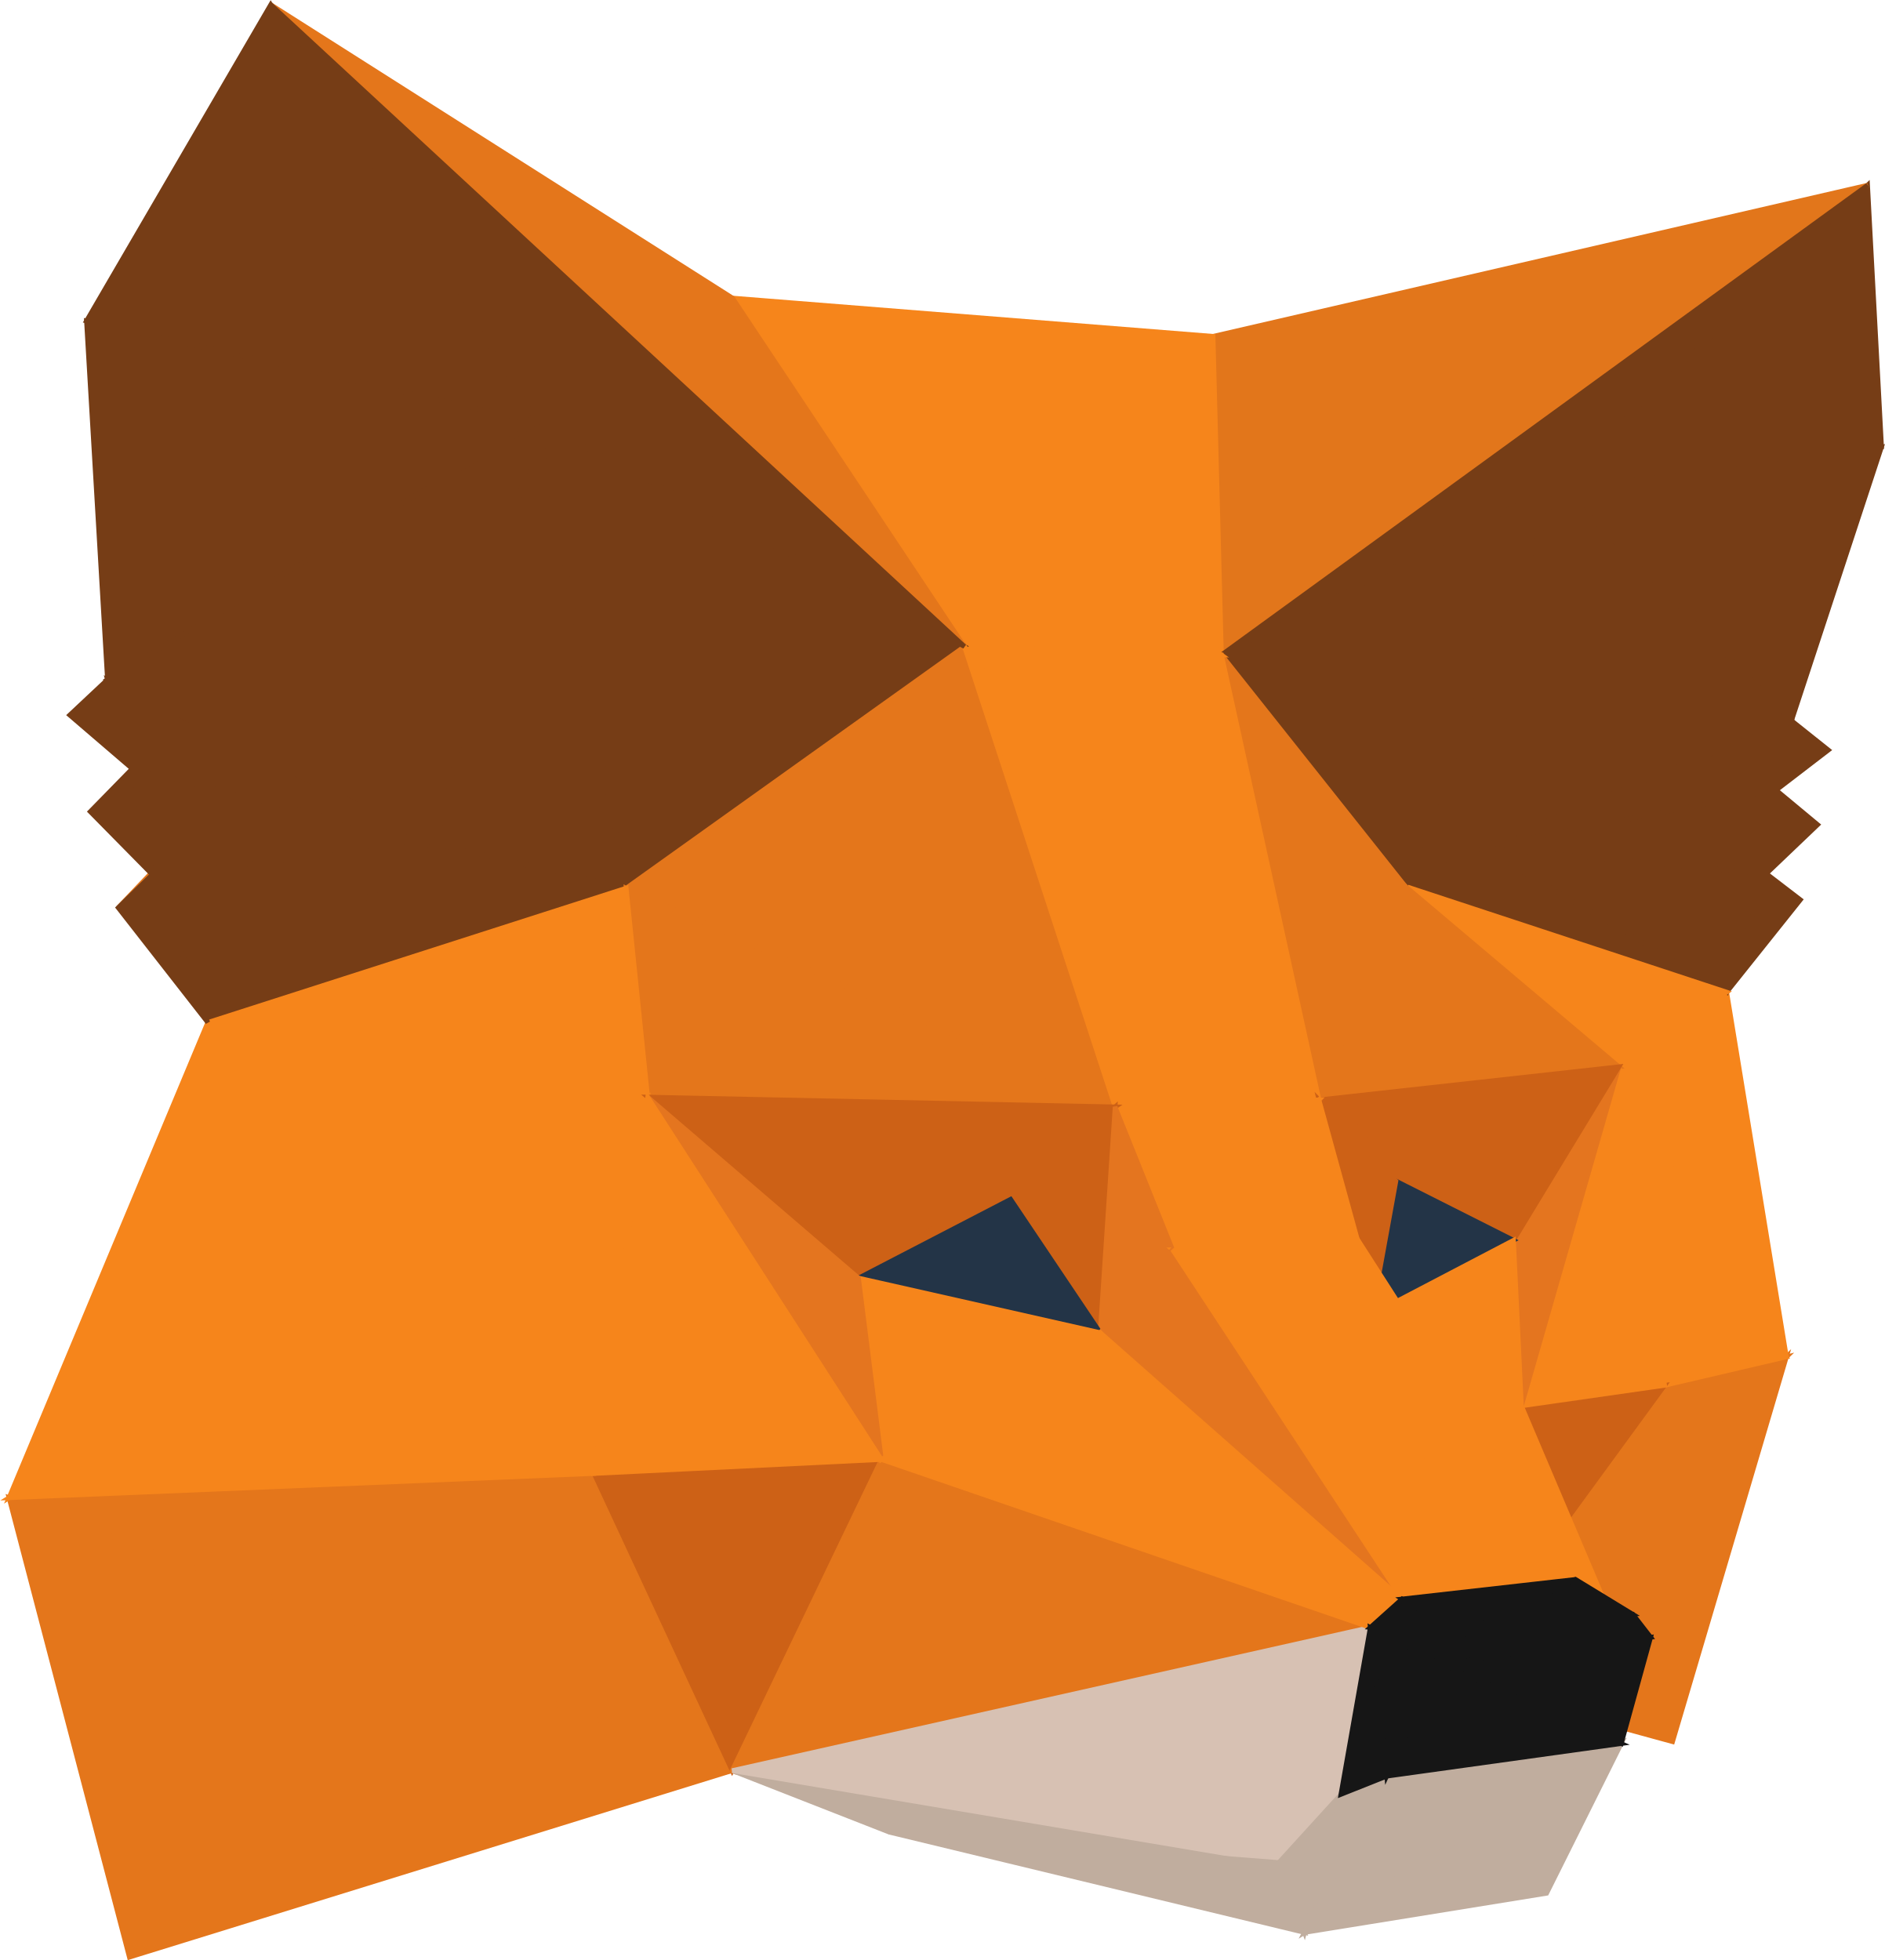
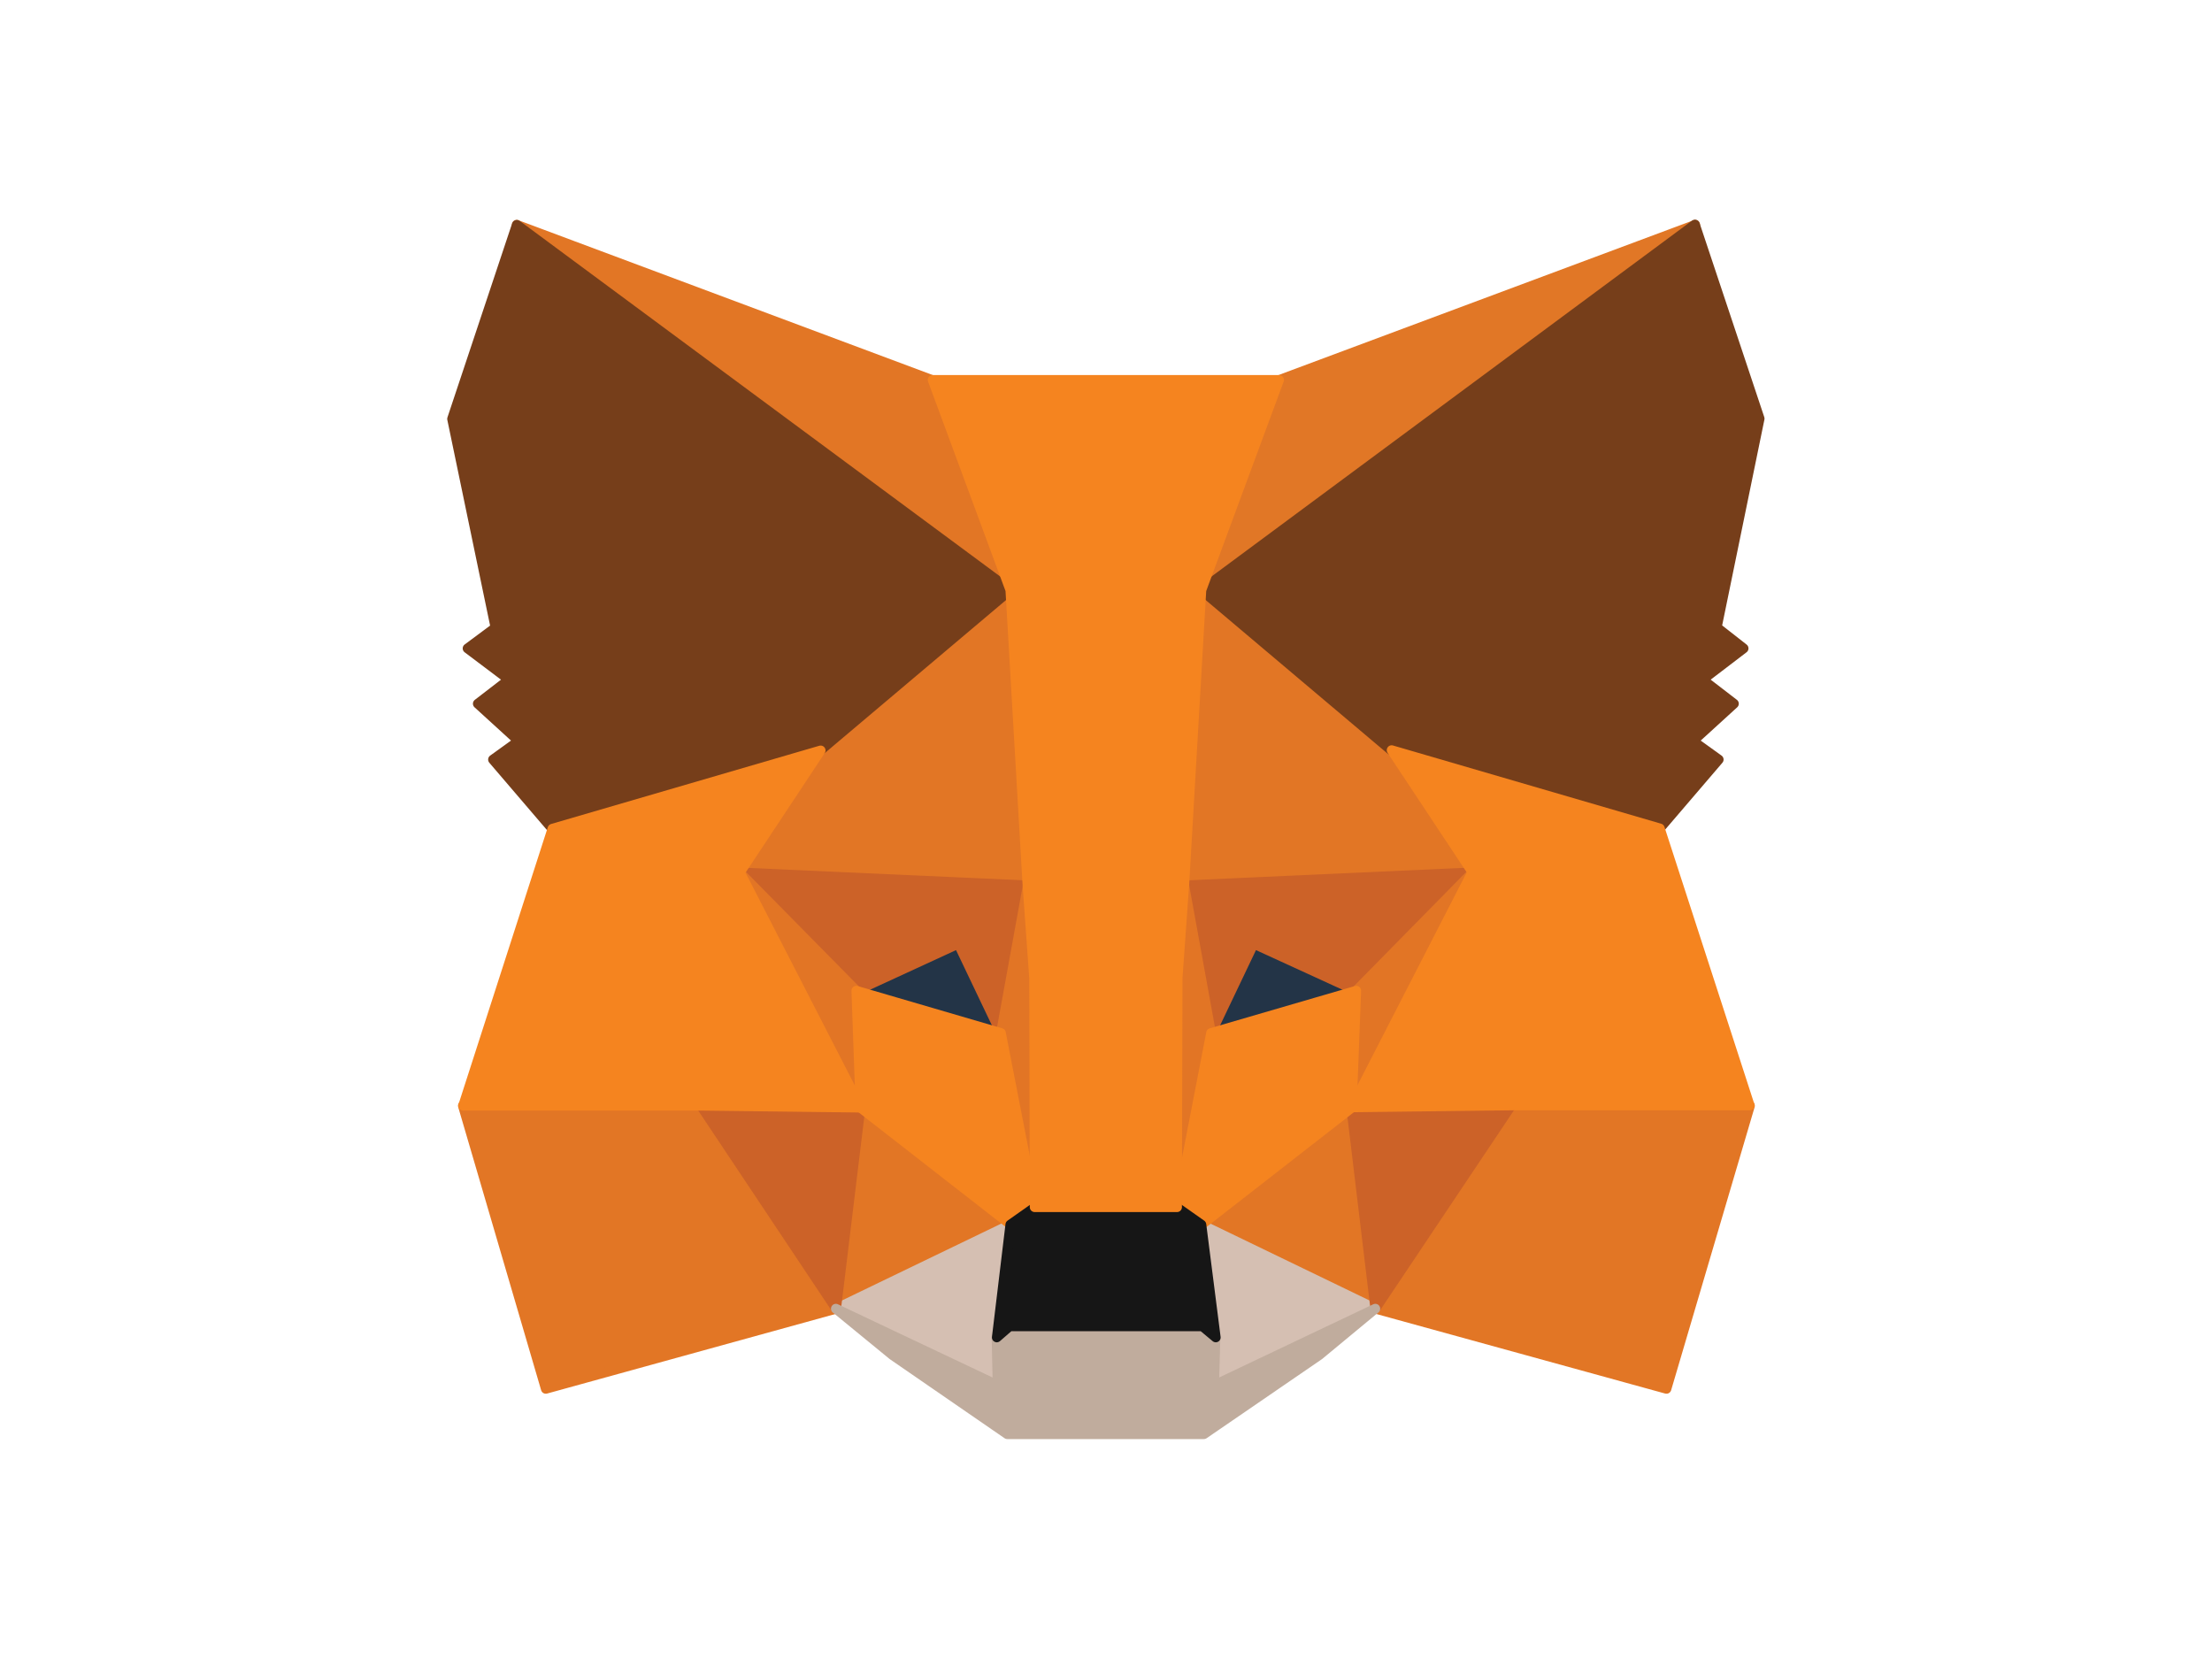
- <svg xmlns="http://www.w3.org/2000/svg" id="Layer_1" viewBox="0 0 404 420.2" width="2404" height="2500">
-   <style>.st0{fill:#e4761b;stroke:#e4761b}.st1{fill:#f6851b;stroke:#f6851b}.st2{fill:#763d16;stroke:#763d16}.st3{fill:#e2761b;stroke:#e2761b}.st4{fill:#c0ad9e;stroke:#c0ad9e}.st5{fill:#cd6116;stroke:#cd6116}.st6{fill:#e4751f;stroke:#e4751f}.st7{fill:#233447;stroke:#233447}.st8{fill:#d7c1b3;stroke:#d7c1b3}.st9{fill:#161616;stroke:#161616}</style>
-   <path class="st0" d="M382.9 290.9l-24.4 82.5-47.9-13.1z" />
-   <path class="st0" d="M310.6 360.3l46.2-63.3 26.1-6.1z" />
-   <path class="st1" d="M347 228.7l35.9 62.2-26.1 6.1zM347 228.7l23.1-16 12.8 78.2z" />
-   <path class="st2" d="M317.6 181.7l66.4-27.2-3.3 14.9zM378.6 187.3l-61-5.6 63.1-12.3z" />
-   <path class="st2" d="M378.6 187.3l-8.5 25.4-52.5-31zM391.9 160.8l-11.2 8.6 3.3-14.9zM378.6 187.3l2.1-17.9 8.9 7.4z" />
-   <path class="st3" d="M259.1 340.2l16.6 5.3 34.9 14.8z" />
-   <path class="st2" d="M370.1 212.7l8.5-25.4 7.3 5.6zM370.1 212.7L301.2 190l16.4-8.3z" />
-   <path class="st2" d="M334 103.8l-16.4 77.9-16.4 8.3z" />
-   <path class="st2" d="M384 154.5l-66.4 27.2 16.4-77.9z" />
-   <path class="st2" d="M334 103.8l69.3-8-19.3 58.7z" />
-   <path class="st1" d="M370.1 212.7l-23.1 16-45.8-38.7z" />
-   <path class="st2" d="M400.3 39.7l3 56.1-69.3 8z" />
-   <path class="st3" d="M400.3 39.7L261.8 140.4 260 72.1z" />
-   <path class="st1" d="M157 63.9l103 8.2 1.8 68.3z" />
-   <path class="st2" d="M301.2 190l-39.4-49.6 72.2-36.6z" />
-   <path class="st0" d="M301.2 190l45.8 38.7-64.3 7.1z" />
-   <path class="st0" d="M282.7 235.8l-20.9-95.4 39.4 49.6z" />
-   <path class="st2" d="M334 103.8l-72.2 36.6L400.3 39.7z" />
-   <path class="st4" d="M157.9 358.7l32.7 34.1-44.5-40.5z" />
-   <path class="st5" d="M310.6 360.3l15.5-58.9 30.7-4.4z" />
-   <path class="st3" d="M25.3 194.6l56.6-59.5-49.3 52.4z" />
-   <path class="st1" d="M356.8 297l-30.7 4.4 20.9-72.7zM261.8 140.4l-55.1-1.8L157 63.9z" />
-   <path class="st6" d="M347 228.7l-20.9 72.7-1.7-35.5z" />
-   <path class="st5" d="M282.7 235.8l64.3-7.1-22.6 37.2z" />
-   <path class="st1" d="M206.7 138.6l55.1 1.8 20.9 95.4z" />
-   <path class="st0" d="M206.7 138.6L58 1l99 62.9zM156.9 379.6l-129.2 40-25.8-98.5z" />
-   <path class="st2" d="M44.5 219.2l48.8-38.3 40.9 9.5z" />
-   <path class="st2" d="M134.2 190.4l-40.9-9.5 21.9-90.4z" />
-   <path class="st2" d="M32.6 187.5l60.7-6.6-48.8 38.3z" />
-   <path class="st5" d="M324.4 265.9l-25.2-12.7-16.5-17.4z" />
-   <path class="st2" d="M32.6 187.5l-4.3-22.7 65 16.1z" />
-   <path class="st7" d="M294 281.8l5.2-28.6 25.2 12.7z" />
-   <path class="st1" d="M326.1 301.4L294 281.8l30.4-15.9z" />
-   <path class="st2" d="M93.3 180.9l-65-16.1-5.3-19.1zM115.2 90.5l-21.9 90.4L23 145.7zM115.2 90.5l91.5 48.1-72.5 51.8z" />
-   <path class="st0" d="M134.2 190.4l72.5-51.8 32.3 98.7zM239 237.3l-100.2-2.1-4.6-44.8z" />
-   <path class="st1" d="M44.5 219.2l89.7-28.8 4.6 44.8zM282.7 235.8l-43.7 1.5-32.3-98.7z" />
-   <path class="st5" d="M299.2 253.2l-5.2 28.6-11.3-46z" />
-   <path class="st2" d="M58 1l148.7 137.6-91.5-48.1z" />
-   <path class="st0" d="M1.9 321.1l125.4-5.2 29.6 63.7z" />
-   <path class="st5" d="M156.9 379.6l-29.6-63.7 61.6-3z" />
-   <path class="st1" d="M294 281.8l32.1 19.6 17.7 41.7zM138.8 235.2L1.9 321.1l42.6-101.9zM127.3 315.9L1.9 321.1l136.9-85.9zM282.7 235.8l8.2 29.8-39.6 2.3zM251.3 267.9L239 237.3l43.7-1.5z" />
-   <path class="st4" d="M190.6 392.8l-33.7-13.2 117.2 19.7z" />
-   <path class="st2" d="M44.5 219.2l-19.2-24.6 7.3-7.1z" />
-   <path class="st8" d="M287.4 384.7l-13.3 14.6-117.2-19.7z" />
-   <path class="st0" d="M293.7 348.9l-136.8 30.7 32-66.7z" />
-   <path class="st8" d="M156.9 379.6l136.8-30.7-6.3 35.8z" />
-   <path class="st2" d="M23 145.7l-4.5-76.9 96.7 21.7zM32.6 187.5L19.3 174l9-9.2z" />
-   <path class="st5" d="M216.6 257.1l22.4-19.8-3.2 48.4z" />
-   <path class="st5" d="M239 237.3l-22.4 19.8L184 274z" />
-   <path class="st1" d="M343.8 343.1l-6.1-4.5-43.7-56.8z" />
-   <path class="st5" d="M184 274l-45.2-38.8 100.2 2.1z" />
-   <path class="st6" d="M235.8 285.7l3.2-48.4 12.3 30.6z" />
-   <path class="st2" d="M14.9 153.3l8.1-7.6 5.3 19.1z" />
-   <path class="st7" d="M235.8 285.7L184 274l32.6-16.9z" />
-   <path class="st2" d="M115.2 90.5L18.5 68.8 58 1z" />
-   <path class="st4" d="M274.1 399.3l5.5 15-89-21.5z" />
-   <path class="st1" d="M188.9 312.9L184 274l51.8 11.7z" />
-   <path class="st6" d="M138.8 235.2L184 274l4.9 38.9z" />
-   <path class="st1" d="M251.3 267.9l39.6-2.3 46.8 73zM138.8 235.2l50.1 77.7-61.6 3z" />
-   <path class="st6" d="M251.3 267.9l49.2 74.9-64.7-57.1z" />
-   <path class="st1" d="M235.8 285.7l64.7 57.1-6.8 6.1z" />
-   <path class="st1" d="M293.7 348.9l-104.8-36 46.9-27.2zM337.7 338.6l-37.2 4.2-49.2-74.9z" />
-   <path class="st4" d="M347.5 373.8l-16 32.1-51.9 8.4zM279.6 414.3l-5.5-15 13.3-14.6z" />
-   <path class="st4" d="M287.4 384.7l9.8-3.9-17.6 33.5zM279.6 414.3l17.6-33.5 50.3-7z" />
-   <path class="st9" d="M337.7 338.6l12.3 7.5-37.4 4.5z" />
-   <path class="st9" d="M312.6 350.6l-12.1-7.8 37.2-4.2zM308.3 356.5l45.5-5.5-6.3 22.8z" />
-   <path class="st9" d="M347.5 373.8l-50.3 7 11.1-24.3zM297.2 380.8l-9.8 3.9 6.3-35.8zM293.7 348.9l6.8-6.1 12.1 7.8zM350 346.1l3.8 4.9-45.5 5.5z" />
-   <path class="st9" d="M308.3 356.5l4.3-5.9 37.4-4.5zM293.7 348.9l14.6 7.6-11.1 24.3z" />
-   <path class="st9" d="M312.6 350.6l-4.3 5.9-14.6-7.6z" />
+ <svg xmlns="http://www.w3.org/2000/svg" version="1.0" id="katman_1" x="0px" y="0px" viewBox="0 0 800 600" style="enable-background:new 0 0 800 600;" xml:space="preserve">
+   <style type="text/css">
+ 	.st0{fill:#E17726;stroke:#E17726;stroke-width:3.517;stroke-linecap:round;stroke-linejoin:round;}
+ 	.st1{fill:#E27625;stroke:#E27625;stroke-width:3.517;stroke-linecap:round;stroke-linejoin:round;}
+ 	.st2{fill:#D5BFB2;stroke:#D5BFB2;stroke-width:3.517;stroke-linecap:round;stroke-linejoin:round;}
+ 	.st3{fill:#233447;stroke:#233447;stroke-width:3.517;stroke-linecap:round;stroke-linejoin:round;}
+ 	.st4{fill:#CC6228;stroke:#CC6228;stroke-width:3.517;stroke-linecap:round;stroke-linejoin:round;}
+ 	.st5{fill:#E27525;stroke:#E27525;stroke-width:3.517;stroke-linecap:round;stroke-linejoin:round;}
+ 	.st6{fill:#F5841F;stroke:#F5841F;stroke-width:3.517;stroke-linecap:round;stroke-linejoin:round;}
+ 	.st7{fill:#C0AC9D;stroke:#C0AC9D;stroke-width:3.517;stroke-linecap:round;stroke-linejoin:round;}
+ 	.st8{fill:#161616;stroke:#161616;stroke-width:3.517;stroke-linecap:round;stroke-linejoin:round;}
+ 	.st9{fill:#763E1A;stroke:#763E1A;stroke-width:3.517;stroke-linecap:round;stroke-linejoin:round;}
+ </style>
+   <g>
+     <path class="st0" d="M613.1,81.3L428.3,218l34.4-80.6L613.1,81.3z" />
+     <path class="st1" d="M186.9,81.3l183.1,138l-32.7-81.8L186.9,81.3z" />
+     <path class="st1" d="M546.6,398.2l-49.2,75.1l105.3,29l30.2-102.4L546.6,398.2z" />
+     <path class="st1" d="M167.4,399.9l30,102.4l105.1-29l-49-75.1L167.4,399.9z" />
+     <path class="st1" d="M296.8,271.4l-29.2,44.1l104.2,4.7l-3.5-112.1L296.8,271.4z" />
+     <path class="st1" d="M503.2,271.4l-72.5-64.5l-2.4,113.4l104.2-4.7L503.2,271.4z" />
+     <path class="st1" d="M302.4,473.3l63-30.4l-54.3-42.3L302.4,473.3z" />
+     <path class="st1" d="M434.5,442.9l62.9,30.4l-8.6-72.7L434.5,442.9z" />
+     <path class="st2" d="M497.4,473.3l-62.9-30.4l5.1,40.8l-0.5,17.3L497.4,473.3z" />
+     <path class="st2" d="M302.4,473.3l58.5,27.7l-0.4-17.3l4.9-40.8L302.4,473.3z" />
+     <path class="st3" d="M362,373.6l-52.3-15.3l36.9-17L362,373.6z" />
+     <path class="st3" d="M438,373.6l15.4-32.3l37.1,17L438,373.6z" />
+     <path class="st4" d="M302.4,473.3l9.1-75.1l-58.1,1.6L302.4,473.3z" />
+     <path class="st4" d="M488.4,398.2l9,75.1l49.2-73.5L488.4,398.2z" />
+     <path class="st4" d="M532.5,315.5l-104.2,4.7l9.7,53.4l15.4-32.3l37.1,17L532.5,315.5z" />
+     <path class="st4" d="M309.7,358.3l36.9-17l15.4,32.3l9.7-53.4l-104.2-4.7L309.7,358.3z" />
+     <path class="st5" d="M267.5,315.5l43.7,85.1l-1.5-42.3L267.5,315.5z" />
+     <path class="st5" d="M490.5,358.3l-1.6,42.3l43.7-85.1L490.5,358.3z" />
+     <path class="st5" d="M371.7,320.2l-9.7,53.4l12.2,63.1l2.7-83.1L371.7,320.2z" />
+     <path class="st5" d="M428.3,320.2l-5.1,33.2l2.6,83.3l12.2-63.1L428.3,320.2z" />
+     <path class="st6" d="M438,373.6l-12.2,63.1l8.8,6.2l54.3-42.3l1.6-42.3L438,373.6z" />
+     <path class="st6" d="M309.7,358.3l1.5,42.3l54.3,42.3l8.8-6.2L362,373.6L309.7,358.3z" />
+     <path class="st7" d="M439.1,501l0.5-17.3l-4.8-4h-69.8l-4.6,4l0.4,17.3l-58.5-27.7l20.5,16.8l41.5,28.6h71.1l41.7-28.6l20.3-16.8   L439.1,501z" />
+     <path class="st8" d="M434.5,442.9l-8.8-6.2h-51.5l-8.8,6.2l-4.9,40.8l4.6-4h69.8l4.8,4L434.5,442.9z" />
+     <path class="st9" d="M620.9,226.9l15.5-75.5l-23.4-70.2L434.5,213.4l68.7,58l97,28.3l21.4-25l-9.3-6.7l14.8-13.5l-11.3-8.7   l14.8-11.3L620.9,226.9z" />
+     <path class="st9" d="M163.5,151.5l15.7,75.5l-10.1,7.5l15,11.3l-11.3,8.7l14.8,13.5l-9.3,6.7l21.4,25l97-28.3l68.7-58L186.9,81.3   L163.5,151.5z" />
+     <path class="st6" d="M600.3,299.6l-97-28.3l29.2,44.1l-43.7,85.1l57.7-0.7h86.3L600.3,299.6z" />
+     <path class="st6" d="M296.8,271.4l-97,28.3l-32.3,100.2h86.1l57.7,0.7l-43.7-85.1L296.8,271.4z" />
+     <path class="st6" d="M428.3,320.2l6.2-106.8l28.1-76H337.3l28.1,76l6.2,106.8l2.4,33.5l0.2,82.9h51.5l0.2-82.9L428.3,320.2z" />
+   </g>
</svg>
